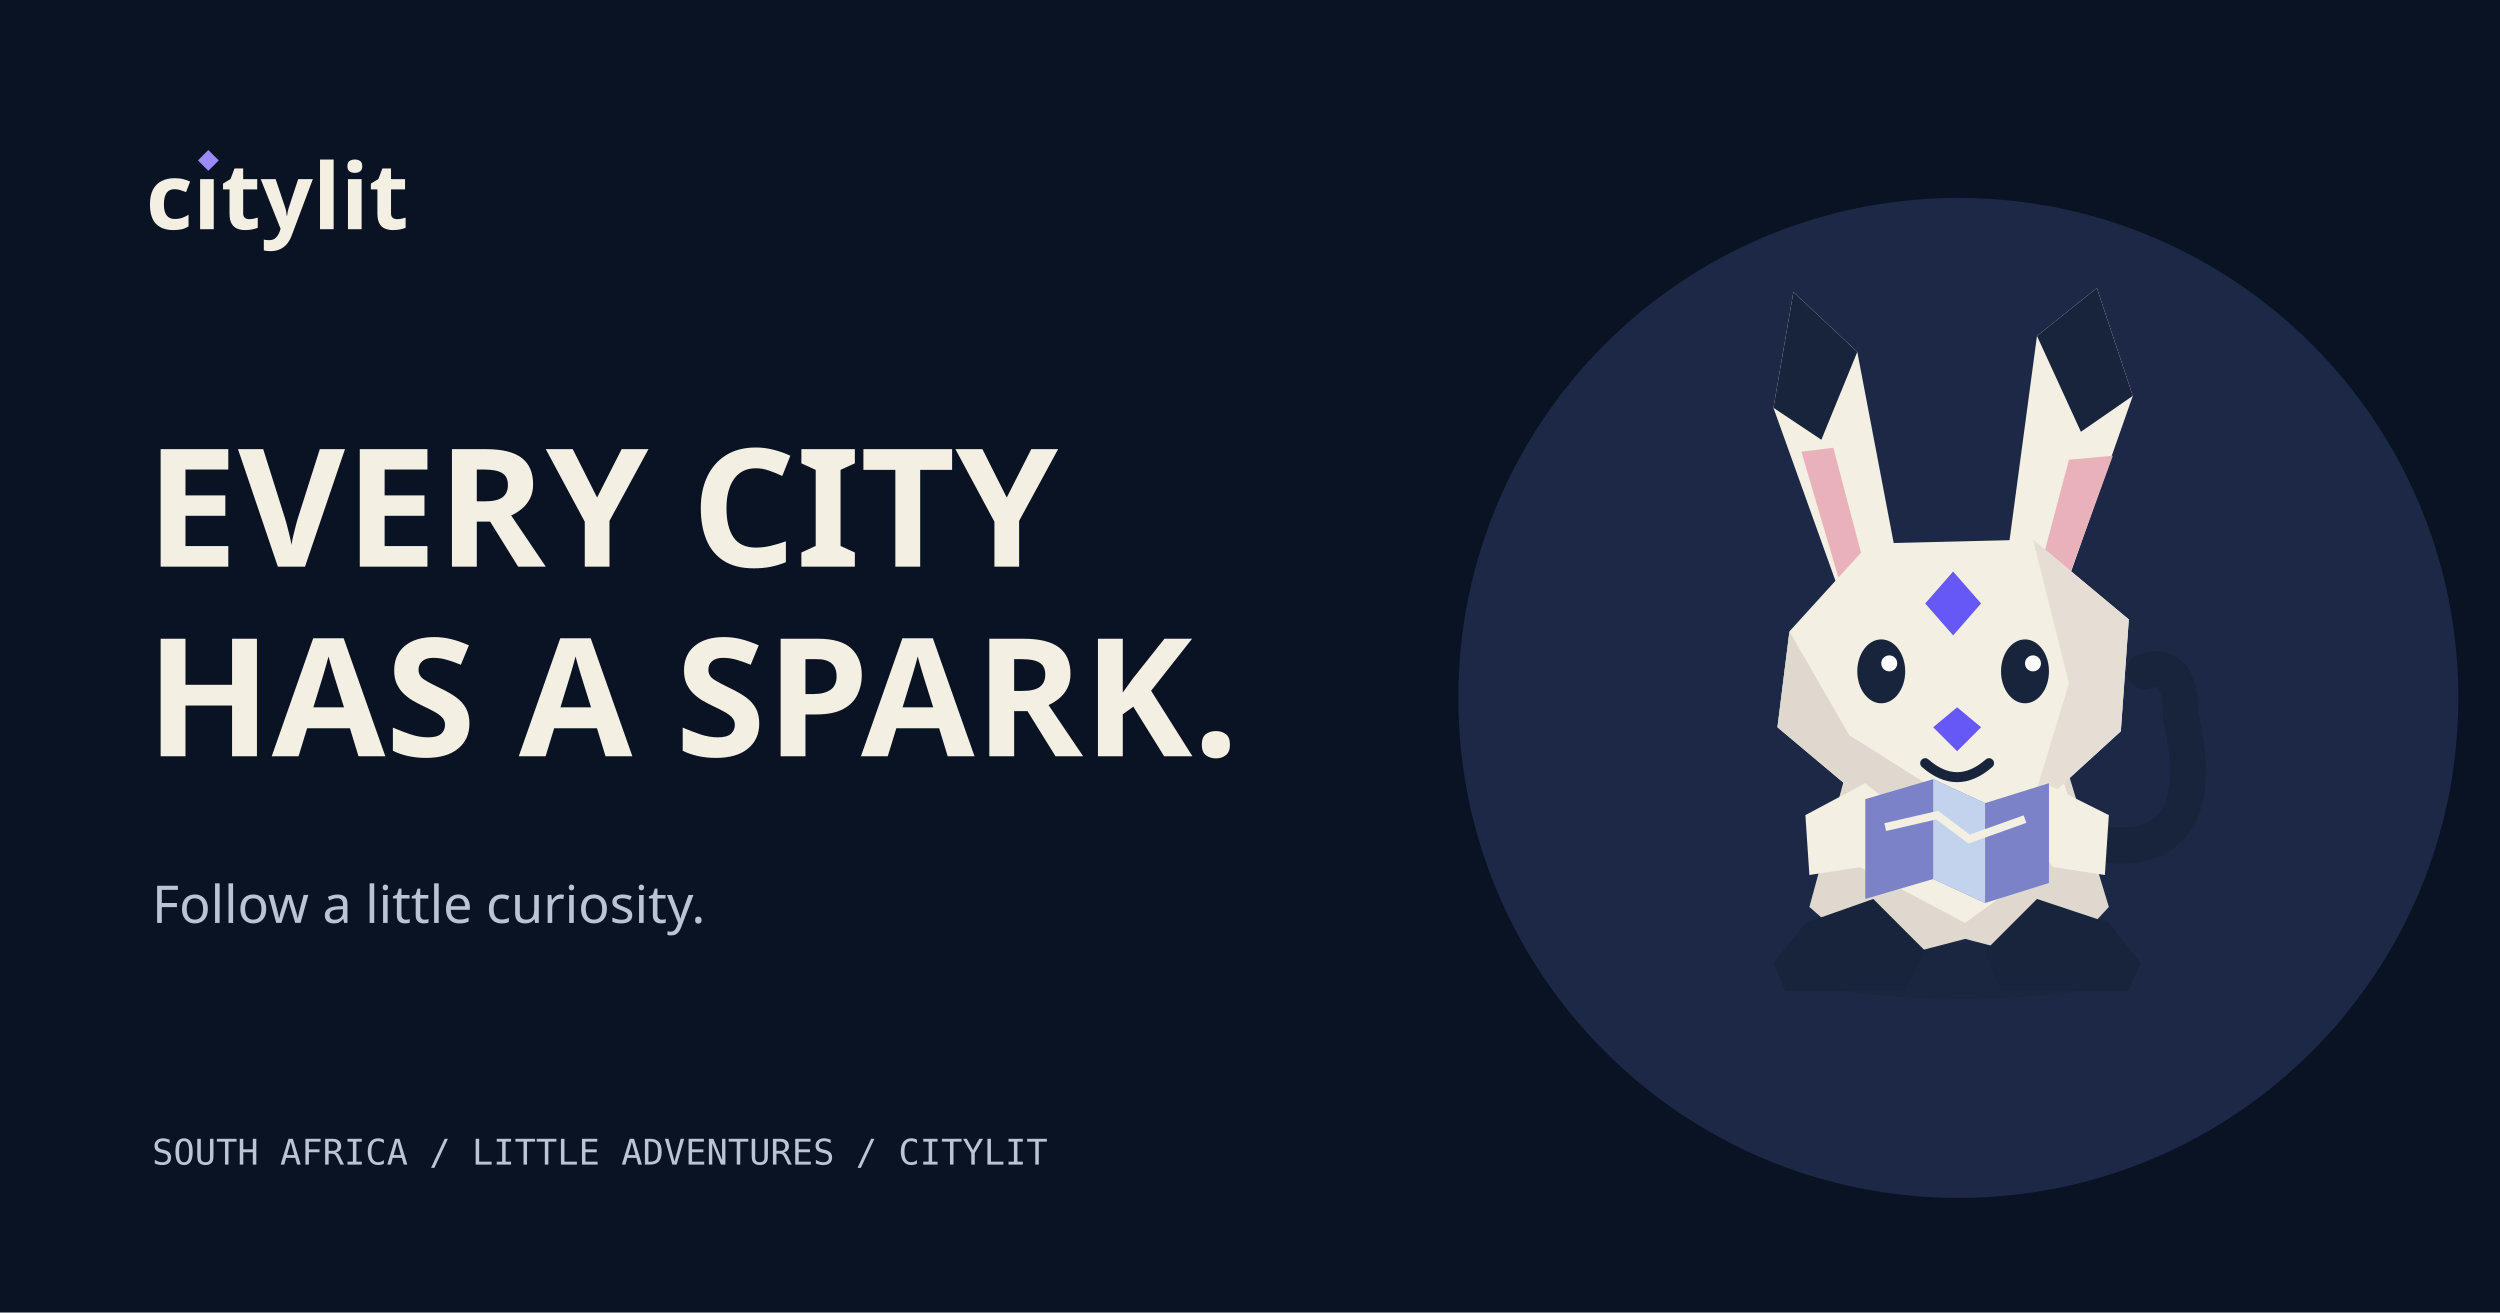
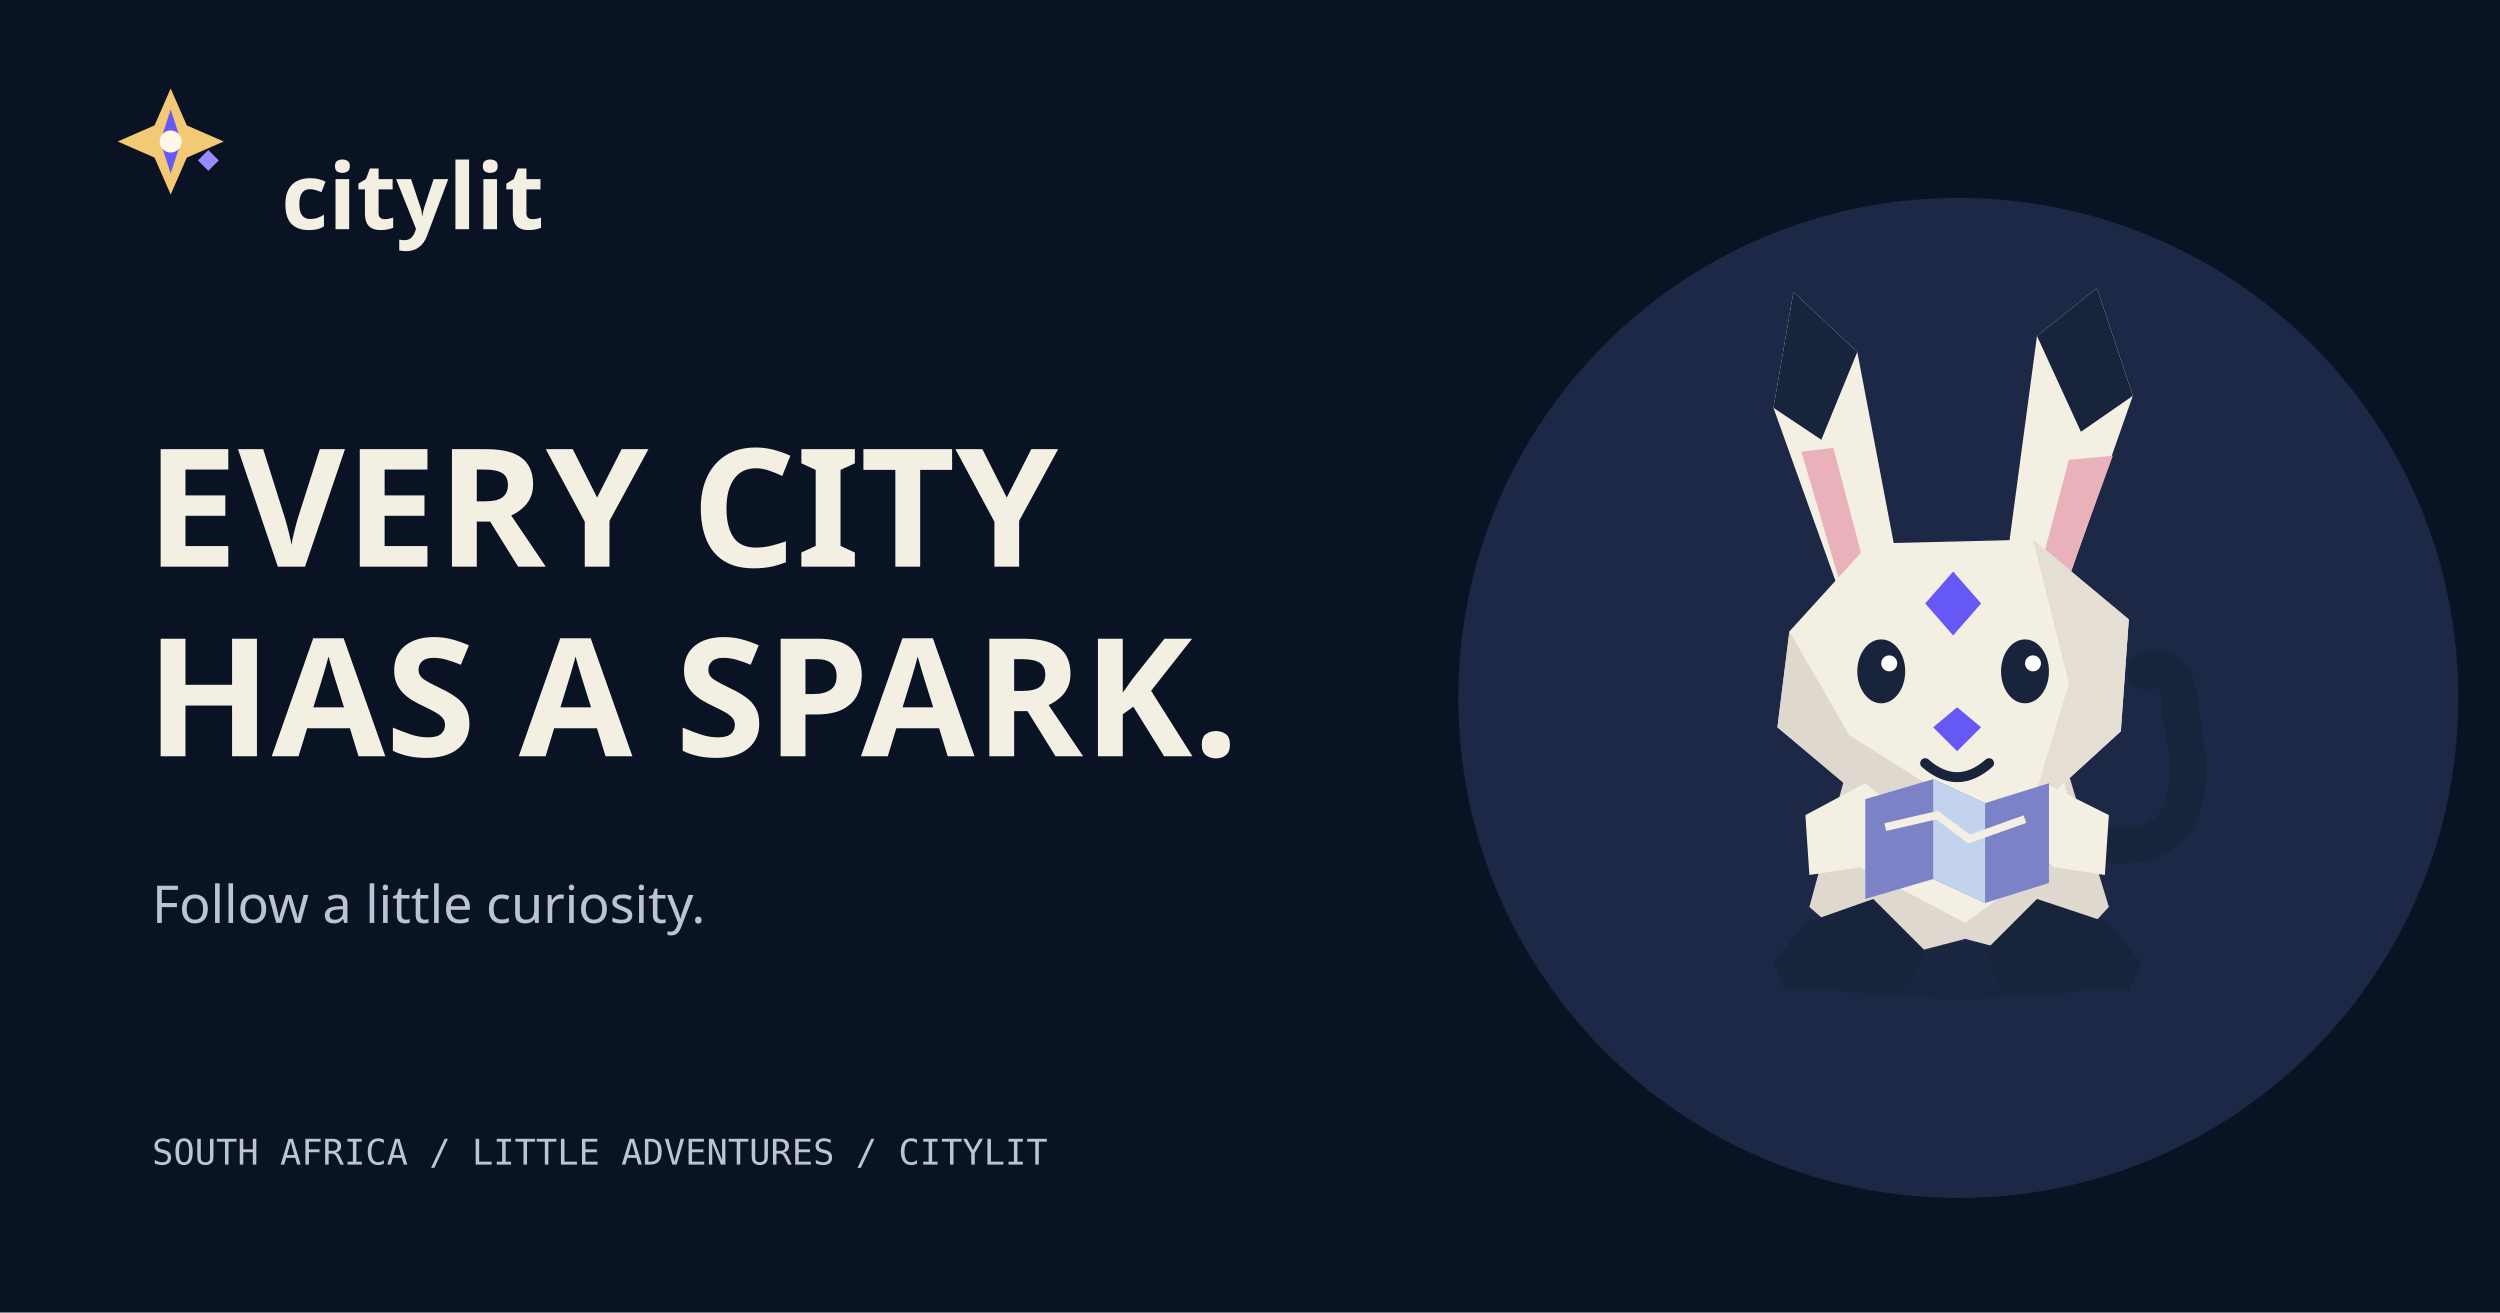
<svg xmlns="http://www.w3.org/2000/svg" width="1200" height="630">
  <rect width="1200" height="630" fill="#091323" />
  <circle cx="940" cy="335" r="240" fill="#1C2845" />
-   <text x="70" y="110" fill="#F3EFE3" font-family="sans-serif" font-size="44" font-weight="700">cıtylit</text>
+   <g transform="translate(48 34) scale(.53)">
+     <path d="M64 16 78.6 49.4 112 64 78.6 78.6 64 112 49.4 78.6 16 64 49.4 49.4Z" fill="#F3C975" />
+     <path d="M64 35 73.5 64 64 93 54.5 64Z" fill="#6558F5" />
+     <circle cx="64" cy="64" r="10" fill="#FFF8E8" />
+   </g>
+   <text x="135" y="110" fill="#F3EFE3" font-family="sans-serif" font-size="44" font-weight="700">citylit</text>
  <path d="m100 72 5 5-5 5-5-5Z" fill="#998BFF" />
  <text x="70" y="272" fill="#F3EFE3" font-family="sans-serif" font-size="79" font-weight="800" textLength="625" lengthAdjust="spacingAndGlyphs">EVERY CITY</text>
  <text x="70" y="363" fill="#F3EFE3" font-family="sans-serif" font-size="79" font-weight="800" textLength="625" lengthAdjust="spacingAndGlyphs">HAS A SPARK.</text>
  <text x="73" y="443" fill="#BBC3D5" font-family="sans-serif" font-size="25">Follow a little curiosity.</text>
  <text x="73" y="559" fill="#BBC3D5" font-family="monospace" font-size="17">SOUTH AFRICA / LITTLE ADVENTURES / CITYLIT</text>
  <svg x="765" y="80" width="345" height="450" viewBox="0 0 180 200" fill="none">
    <ellipse cx="92" cy="184" rx="43" ry="7" fill="currentColor" opacity=".08" />
    <g class="khwezi-body">
      <path d="M120 151Q156 160 147 120Q147 106 138 109" stroke="#17243C" stroke-width="9" stroke-linecap="round" />
      <g class="khwezi-ear khwezi-ear-left">
        <path d="M64 96 45 43 50 14 66 29 78 92Z" fill="#F3EFE3" />
        <path d="m45 43 5-29 16 15-9 22Z" fill="#17243C" />
        <path d="m60 53 10 38-8-3-10-34Z" fill="#E9B2BA" />
      </g>
      <g class="khwezi-ear khwezi-ear-right">
        <path d="m102 92 9-67 15-12 9 27-20 57Z" fill="#F3EFE3" />
        <path d="m111 25 15-12 9 27-13 9Z" fill="#17243C" />
        <path d="m119 56-9 34 8-2 12-33Z" fill="#E9B2BA" />
      </g>
      <path d="m63 135-9 33 16 14 23-6 23 6 13-14-10-33Z" fill="#DED8CE" />
      <path d="m67 133-8 21 34 18 29-21-6-20Z" fill="#F3EFE3" />
      <path d="m53 172 17-6 13 13-5 10H48l-3-7Z" fill="#17243C" />
      <path d="m111 166 18 6 8 10-3 7h-32l-4-10Z" fill="#17243C" />
      <path d="m49 99 20-22 41-1 24 20-2 28-23 21-38-1-25-21Z" fill="#F3EFE3" />
      <path d="m49 99-3 24 25 21 20-2-27-17Z" fill="#DED8CE" />
      <path d="m110 76 24 20-2 28-23 21 10-33Z" fill="#E5DED4" />
      <path d="m68 137-15 8 1 15 13-2 11-13Z" fill="#F3EFE3" />
      <path d="m113 137 16 8-1 15-13-2-11-13Z" fill="#F3EFE3" />
      <g class="khwezi-eyes">
        <ellipse cx="72" cy="109" rx="6" ry="8" fill="#17243C" />
        <ellipse cx="108" cy="109" rx="6" ry="8" fill="#17243C" />
        <circle cx="74" cy="107" r="2" fill="white" />
        <circle cx="110" cy="107" r="2" fill="white" />
      </g>
      <path d="m85 123 6-5 6 5-6 6Z" fill="#6558F5" />
      <path d="M83 132q8 7 16 0" stroke="#17243C" stroke-width="2.5" stroke-linecap="round" />
      <path d="m90 84 7 8-7 8-7-8Z" fill="#6558F5" />
      <g class="khwezi-prop">
        <path d="m68 141 17-5 13 6 16-5v25l-16 5-13-6-17 5Z" fill="#7B82C7" />
        <path d="m85 136 13 6v25l-13-6Z" fill="#C3D2ED" />
        <path d="m73 148 13-3 8 6 14-5" stroke="#F3EFE3" stroke-width="2" />
      </g>
    </g>
  </svg>
</svg>
